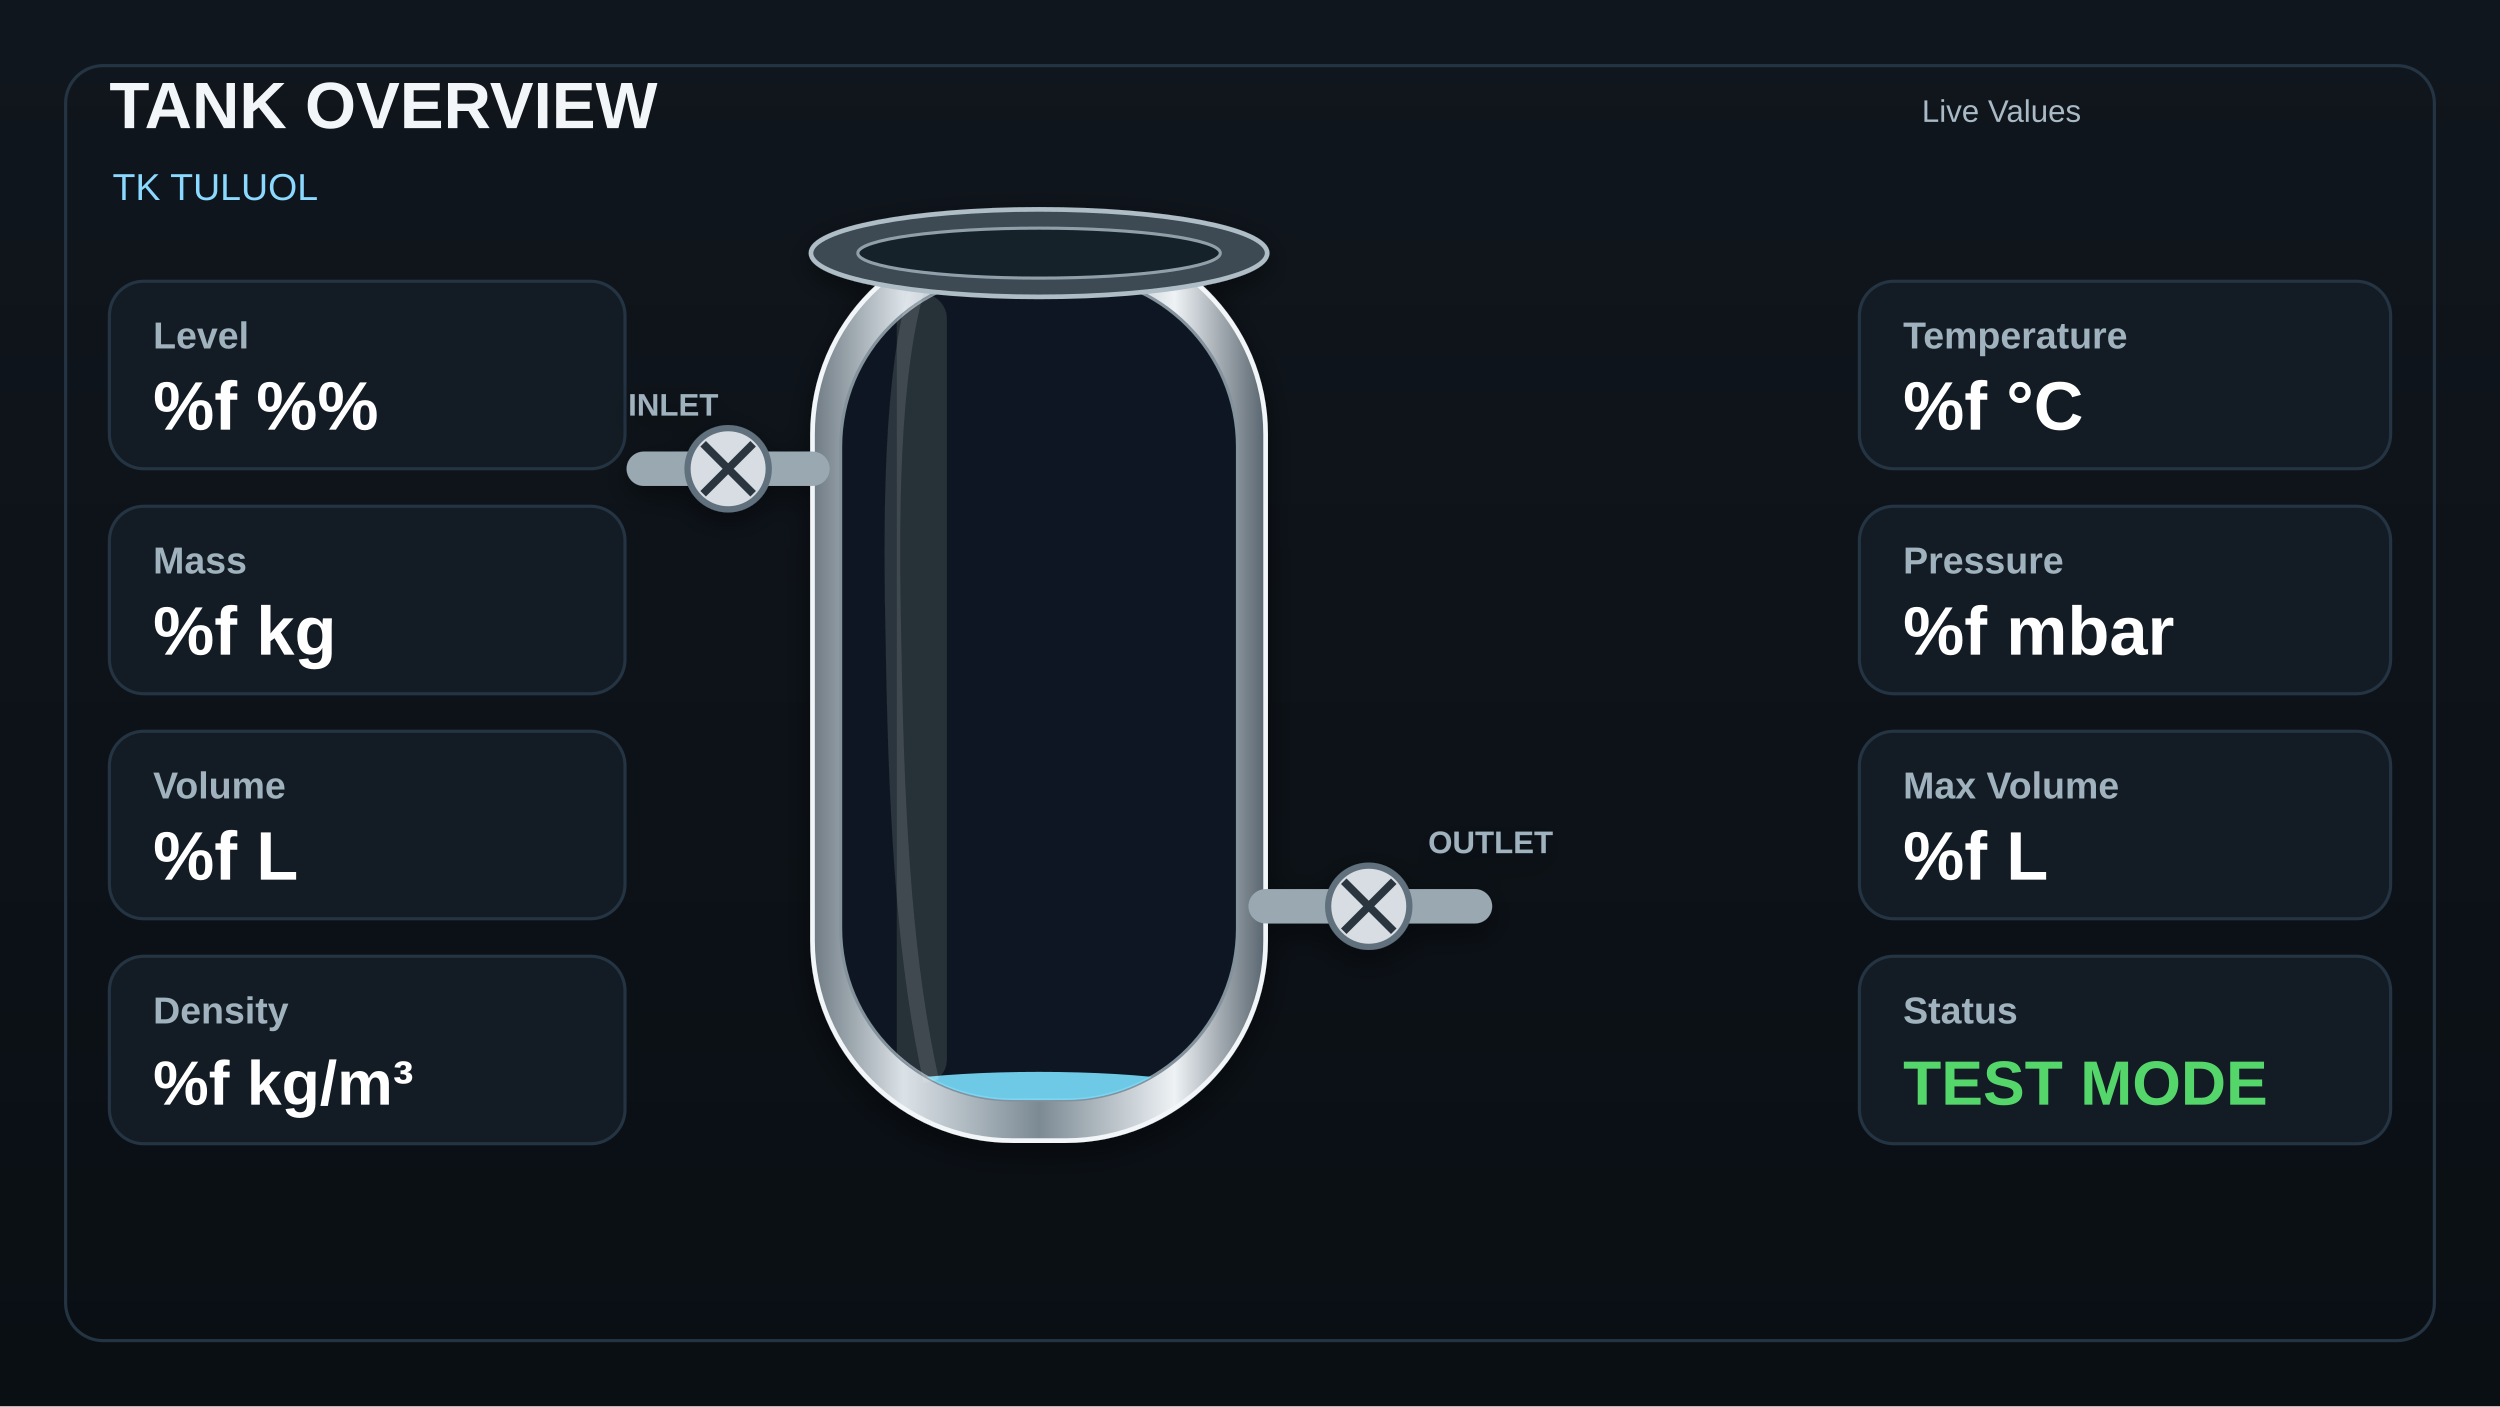
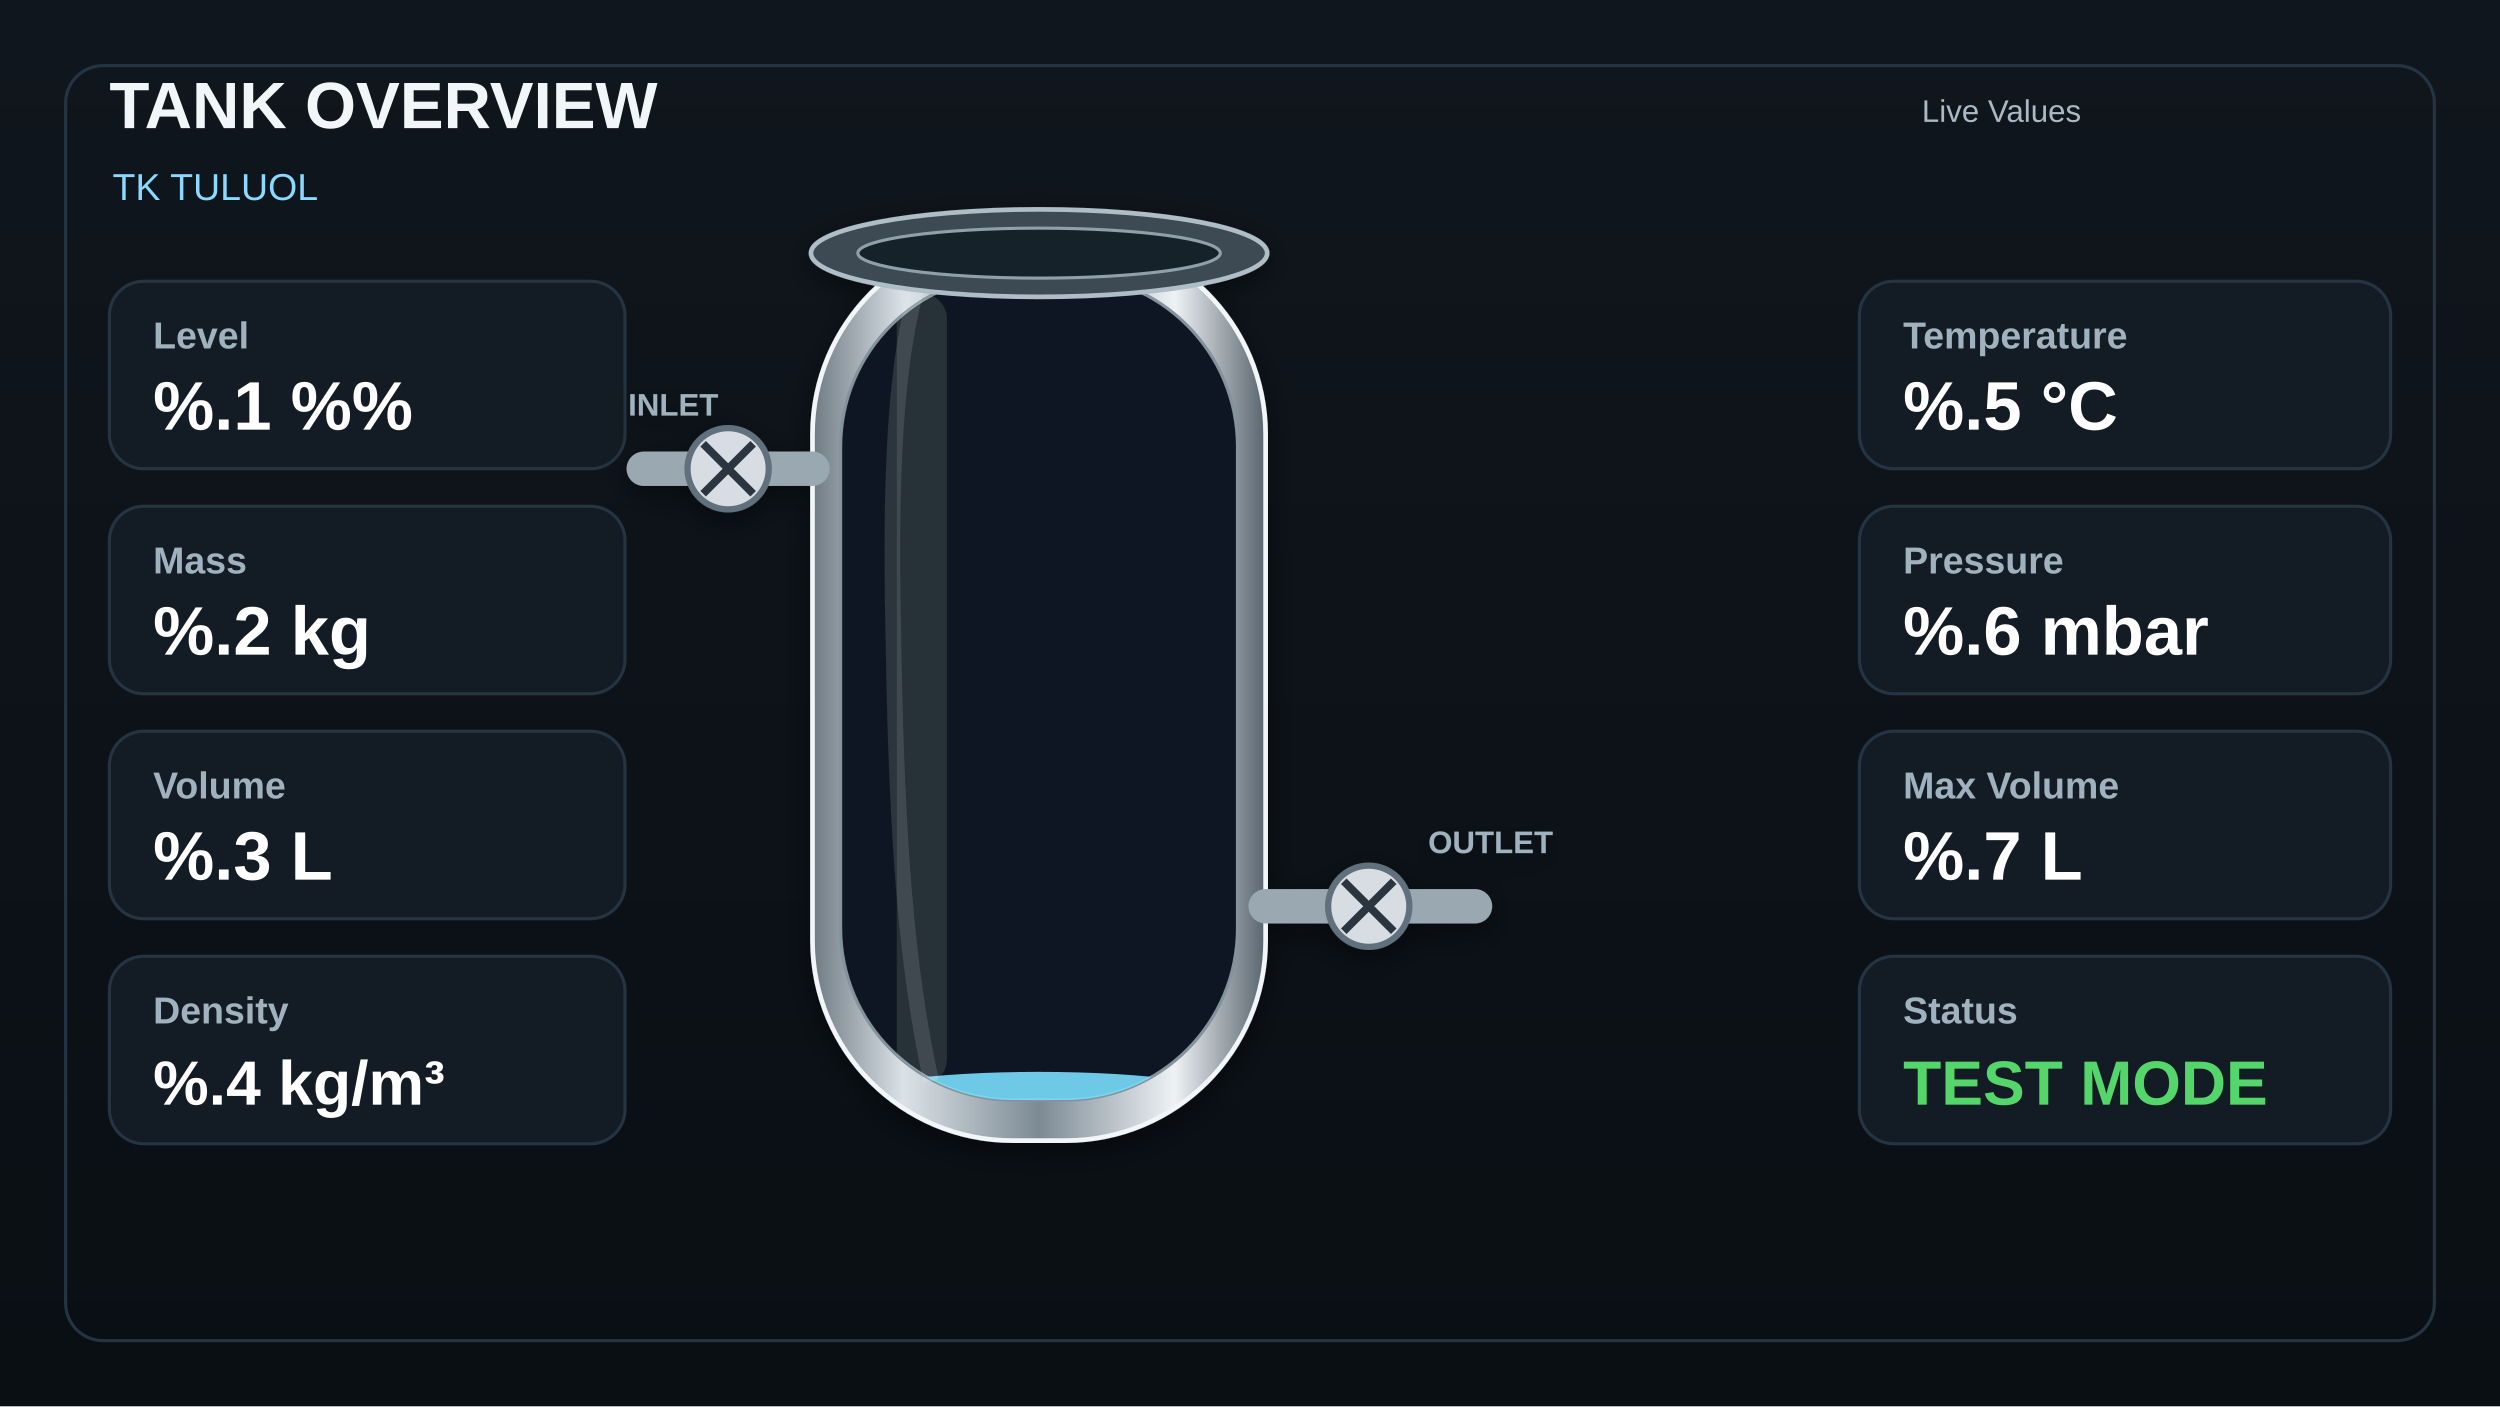
<svg xmlns="http://www.w3.org/2000/svg" width="1600" height="900" viewBox="0 0 1600 900">
  <defs>
    <linearGradient id="bgGrad" x1="0" y1="0" x2="0" y2="1">
      <stop offset="0%" stop-color="#10161d" />
      <stop offset="100%" stop-color="#0a0f14" />
    </linearGradient>
    <linearGradient id="steelGrad" x1="0" y1="0" x2="1" y2="0">
      <stop offset="0%" stop-color="#6f7b84" />
      <stop offset="20%" stop-color="#dbe2e7" />
      <stop offset="50%" stop-color="#7c8a94" />
      <stop offset="80%" stop-color="#eef2f5" />
      <stop offset="100%" stop-color="#59656f" />
    </linearGradient>
    <linearGradient id="liquidGrad" x1="0" y1="0" x2="0" y2="1">
      <stop offset="0%" stop-color="#57d5ff" />
      <stop offset="100%" stop-color="#008ecc" />
    </linearGradient>
    <filter id="softShadow" x="-20%" y="-20%" width="140%" height="140%">
      <feDropShadow dx="0" dy="6" stdDeviation="10" flood-color="#000000" flood-opacity="0.45" />
    </filter>
    <clipPath id="tankClip">
      <rect x="538" y="176" width="254" height="528" rx="110" ry="110" />
    </clipPath>
  </defs>
  <rect x="0" y="0" width="1600" height="900" fill="url(#bgGrad)" />
  <rect x="42" y="42" width="1516" height="816" rx="24" fill="none" stroke="#243443" stroke-width="2" />
  <text x="70" y="82" font-family="Segoe UI, Arial, sans-serif" font-size="42" font-weight="700" fill="#f2f6f8">TANK OVERVIEW</text>
  <text x="72" y="128" font-family="Segoe UI, Arial, sans-serif" font-size="24" font-weight="500" fill="#8bd9ff">TK TULUOL</text>
  <text x="1230" y="78" font-family="Segoe UI, Arial, sans-serif" font-size="20" font-weight="500" fill="#a9bac6">Live Values</text>
  <g id="card_level">
    <rect x="70" y="180" width="330" height="120" rx="22" fill="#131c24" stroke="#243443" stroke-width="2" />
    <text x="98" y="223" font-family="Segoe UI, Arial, sans-serif" font-size="24" font-weight="600" fill="#9fb2be">Level</text>
-     <text id="txt_level" x="98" y="275" font-family="Segoe UI, Arial, sans-serif" font-size="44" font-weight="700" fill="#ffffff">%f %%</text>
+     <text id="txt_level" x="98" y="275" font-family="Segoe UI, Arial, sans-serif" font-size="44" font-weight="700" fill="#ffffff">%.1 %%</text>
  </g>
  <g id="card_mass">
    <rect x="70" y="324" width="330" height="120" rx="22" fill="#131c24" stroke="#243443" stroke-width="2" />
    <text x="98" y="367" font-family="Segoe UI, Arial, sans-serif" font-size="24" font-weight="600" fill="#9fb2be">Mass</text>
-     <text id="txt_mass" x="98" y="419" font-family="Segoe UI, Arial, sans-serif" font-size="44" font-weight="700" fill="#ffffff">%f kg</text>
+     <text id="txt_mass" x="98" y="419" font-family="Segoe UI, Arial, sans-serif" font-size="44" font-weight="700" fill="#ffffff">%.2 kg</text>
  </g>
  <g id="card_volume">
    <rect x="70" y="468" width="330" height="120" rx="22" fill="#131c24" stroke="#243443" stroke-width="2" />
    <text x="98" y="511" font-family="Segoe UI, Arial, sans-serif" font-size="24" font-weight="600" fill="#9fb2be">Volume</text>
-     <text id="txt_volume" x="98" y="563" font-family="Segoe UI, Arial, sans-serif" font-size="44" font-weight="700" fill="#ffffff">%f L</text>
+     <text id="txt_volume" x="98" y="563" font-family="Segoe UI, Arial, sans-serif" font-size="44" font-weight="700" fill="#ffffff">%.3 L</text>
  </g>
  <g id="card_density">
    <rect x="70" y="612" width="330" height="120" rx="22" fill="#131c24" stroke="#243443" stroke-width="2" />
    <text x="98" y="655" font-family="Segoe UI, Arial, sans-serif" font-size="24" font-weight="600" fill="#9fb2be">Density</text>
-     <text id="txt_density" x="98" y="707" font-family="Segoe UI, Arial, sans-serif" font-size="40" font-weight="700" fill="#ffffff">%f kg/m³</text>
+     <text id="txt_density" x="98" y="707" font-family="Segoe UI, Arial, sans-serif" font-size="40" font-weight="700" fill="#ffffff">%.4 kg/m³</text>
  </g>
  <g id="card_temp">
    <rect x="1190" y="180" width="340" height="120" rx="22" fill="#131c24" stroke="#243443" stroke-width="2" />
    <text x="1218" y="223" font-family="Segoe UI, Arial, sans-serif" font-size="24" font-weight="600" fill="#9fb2be">Temperature</text>
-     <text id="txt_temp" x="1218" y="275" font-family="Segoe UI, Arial, sans-serif" font-size="44" font-weight="700" fill="#ffffff">%f °C</text>
+     <text id="txt_temp" x="1218" y="275" font-family="Segoe UI, Arial, sans-serif" font-size="44" font-weight="700" fill="#ffffff">%.5 °C</text>
  </g>
  <g id="card_pressure">
    <rect x="1190" y="324" width="340" height="120" rx="22" fill="#131c24" stroke="#243443" stroke-width="2" />
    <text x="1218" y="367" font-family="Segoe UI, Arial, sans-serif" font-size="24" font-weight="600" fill="#9fb2be">Pressure</text>
-     <text id="txt_pressure" x="1218" y="419" font-family="Segoe UI, Arial, sans-serif" font-size="44" font-weight="700" fill="#ffffff">%f mbar</text>
+     <text id="txt_pressure" x="1218" y="419" font-family="Segoe UI, Arial, sans-serif" font-size="44" font-weight="700" fill="#ffffff">%.6 mbar</text>
  </g>
  <g id="card_maxvol">
    <rect x="1190" y="468" width="340" height="120" rx="22" fill="#131c24" stroke="#243443" stroke-width="2" />
    <text x="1218" y="511" font-family="Segoe UI, Arial, sans-serif" font-size="24" font-weight="600" fill="#9fb2be">Max Volume</text>
-     <text id="txt_maxvol" x="1218" y="563" font-family="Segoe UI, Arial, sans-serif" font-size="44" font-weight="700" fill="#ffffff">%f L</text>
+     <text id="txt_maxvol" x="1218" y="563" font-family="Segoe UI, Arial, sans-serif" font-size="44" font-weight="700" fill="#ffffff">%.7 L</text>
  </g>
  <g id="card_status">
    <rect x="1190" y="612" width="340" height="120" rx="22" fill="#131c24" stroke="#243443" stroke-width="2" />
    <text x="1218" y="655" font-family="Segoe UI, Arial, sans-serif" font-size="24" font-weight="600" fill="#9fb2be">Status</text>
    <text id="txt_status" x="1218" y="707" font-family="Segoe UI, Arial, sans-serif" font-size="40" font-weight="700" fill="#55d66b">TEST MODE</text>
  </g>
  <g id="tank_group" filter="url(#softShadow)">
    <rect x="520" y="150" width="290" height="580" rx="128" fill="url(#steelGrad)" stroke="#f2f6f8" stroke-width="3" />
    <rect x="538" y="176" width="254" height="528" rx="110" fill="#101922" stroke="#83929d" stroke-width="2" />
    <g id="liquid_group" clip-path="url(#tankClip)">
      <rect id="tank_fill_rect" x="538" y="704" width="254" height="0" fill="url(#liquidGrad)" />
      <ellipse id="tank_fill_surface" cx="665" cy="704" rx="127" ry="18" fill="#79e0ff" opacity="0.88" />
      <rect x="574" y="188" width="32" height="506" rx="16" fill="#ffffff" opacity="0.10" />
    </g>
    <path d="M 588 180 C 570 240, 570 330, 572 420 C 574 535, 580 620, 596 692" fill="none" stroke="#ffffff" stroke-width="10" opacity="0.12" />
    <ellipse cx="665" cy="162" rx="146" ry="28" fill="#3c4952" stroke="#aebdc6" stroke-width="3" />
    <ellipse cx="665" cy="162" rx="116" ry="16" fill="#182129" stroke="#90a0aa" stroke-width="2" />
    <path d="M 412 300 H 520" stroke="#9aa8b2" stroke-width="22" stroke-linecap="round" fill="none" />
    <circle cx="466" cy="300" r="26" fill="#d7dde2" stroke="#60707c" stroke-width="4" />
    <path d="M 450 284 L 482 316 M 482 284 L 450 316" stroke="#2a3640" stroke-width="5" />
    <text x="402" y="266" font-family="Segoe UI, Arial, sans-serif" font-size="20" font-weight="600" fill="#9fb2be">INLET</text>
    <path d="M 810 580 H 944" stroke="#9aa8b2" stroke-width="22" stroke-linecap="round" fill="none" />
    <circle cx="876" cy="580" r="26" fill="#d7dde2" stroke="#60707c" stroke-width="4" />
    <path d="M 860 564 L 892 596 M 892 564 L 860 596" stroke="#2a3640" stroke-width="5" />
    <text x="914" y="546" font-family="Segoe UI, Arial, sans-serif" font-size="20" font-weight="600" fill="#9fb2be">OUTLET</text>
  </g>
</svg>
